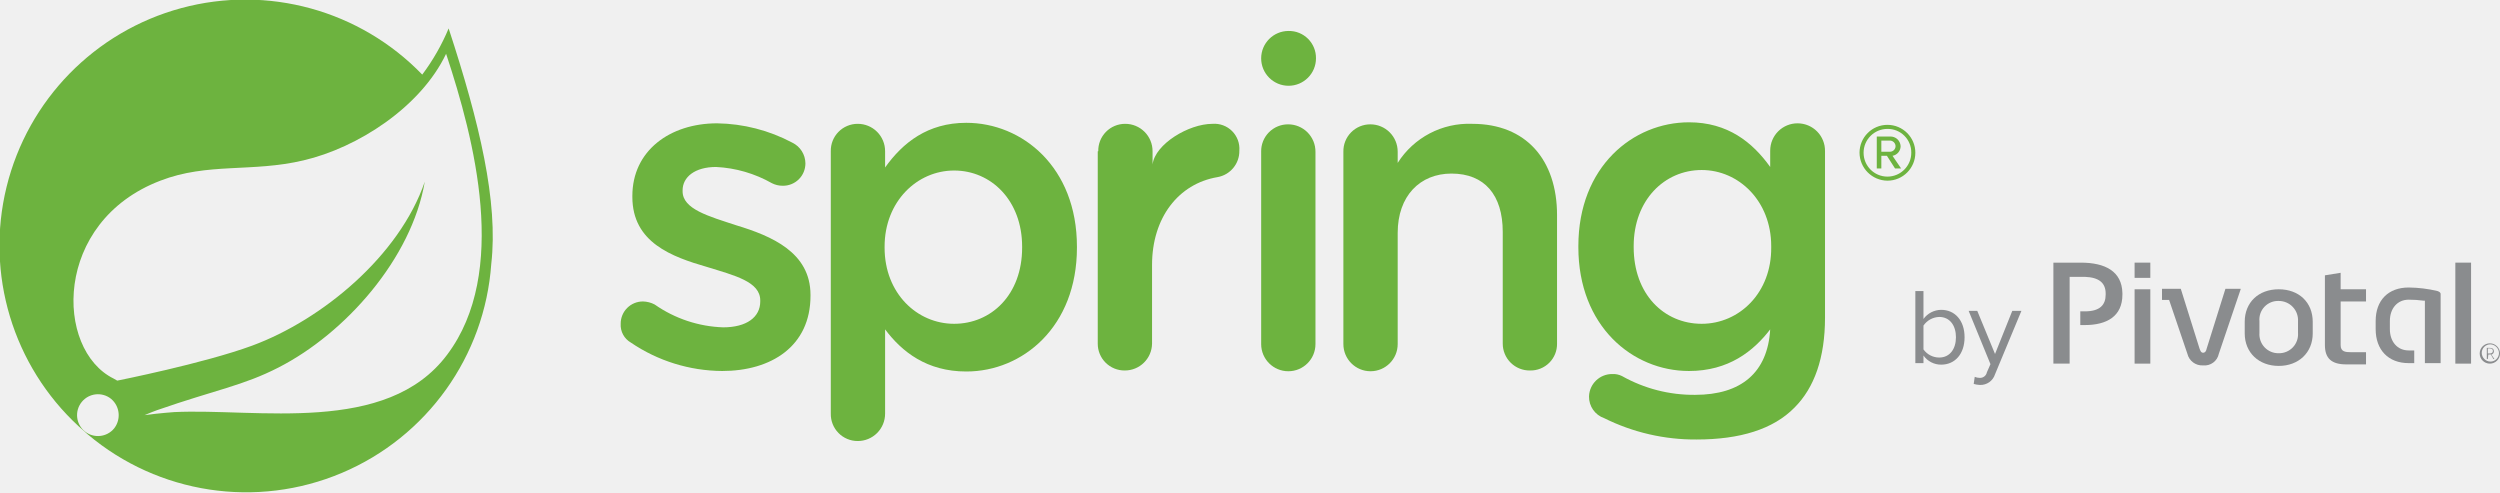
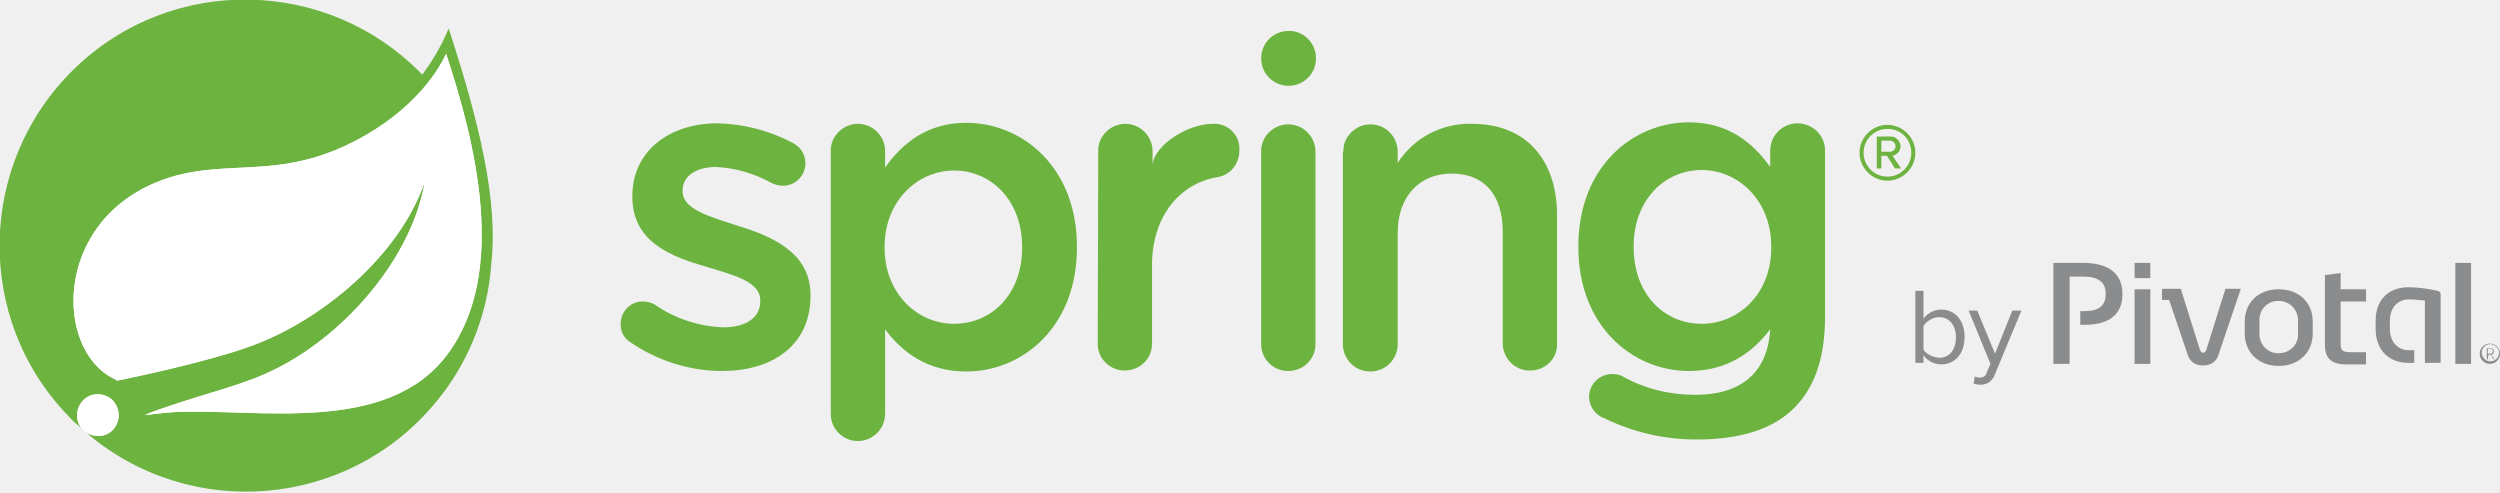
- <svg xmlns="http://www.w3.org/2000/svg" viewBox="0 0 492.6 97">
-   <defs>
-     <style>.cls-1{fill:#6db33f;}.cls-2{fill:#8a8c8e;}</style>
-   </defs>
-   <g id="Layer_2" data-name="Layer 2">
+ <svg xmlns="http://www.w3.org/2000/svg" version="1.1" id="Layer_1" x="0px" y="0px" viewBox="0 0 492.6 97" style="enable-background:new 0 0 492.6 97;" xml:space="preserve">
+   <style type="text/css">
+ 	.st0{fill:#6DB33F;}
+ 	.st1{fill:#8A8C8E;}
+ 	.st2{fill:#FFFFFF;}
+ </style>
+   <g id="Layer_2_1_">
    <g id="logos">
-       <path class="cls-1" d="M88.4,5.6a42.32,42.32,0,0,1-5.2,9.1A48.46,48.46,0,1,0,15.5,84l1.8,1.6A48.41,48.41,0,0,0,96.8,52C98.2,39.8,94.5,24.2,88.4,5.6ZM22.5,84.4a4.12,4.12,0,1,1-.6-5.8A4.21,4.21,0,0,1,22.5,84.4ZM88.1,69.9C76.2,85.8,50.6,80.4,34.3,81.2c0,0-2.9.2-5.8.6,0,0,1.1-.5,2.5-1,11.5-4,16.9-4.8,23.9-8.4C68,65.7,81.1,51,83.7,35.8c-5,14.6-20.2,27.2-34,32.3C40.2,71.6,23.1,75,23.1,75l-.7-.4c-11.6-5.7-12-30.9,9.2-39,9.3-3.6,18.1-1.6,28.2-4,10.7-2.5,23.1-10.5,28.1-21C93.5,27.5,100.3,53.7,88.1,69.9Z" />
-       <path class="cls-1" d="M124.3,67.5a4,4,0,0,1-2-3.7,4.37,4.37,0,0,1,4.4-4.4,5.19,5.19,0,0,1,2.3.6,25,25,0,0,0,13.5,4.5c4.6,0,7.3-2,7.3-5.1v-.2c0-3.7-5-4.9-10.5-6.6-6.9-2-14.7-4.8-14.7-13.8v-.2c0-8.9,7.4-14.3,16.7-14.3a32.56,32.56,0,0,1,14.8,3.8,4.58,4.58,0,0,1,2.6,4.1,4.4,4.4,0,0,1-4.5,4.4,4.65,4.65,0,0,1-2.1-.5,24.79,24.79,0,0,0-11-3.2c-4.2,0-6.6,2-6.6,4.6v.2c0,3.5,5.1,4.9,10.6,6.7,6.9,2.1,14.6,5.3,14.6,13.7v.2c0,9.9-7.7,14.8-17.4,14.8A32.36,32.36,0,0,1,124.3,67.5Z" />
-       <path class="cls-1" d="M163.7,29.8a5.29,5.29,0,0,1,5.3-5.4,5.38,5.38,0,0,1,5.4,5.4V33c3.5-4.9,8.4-8.8,16-8.8,11,0,21.8,8.7,21.8,24.4v.2c0,15.6-10.7,24.4-21.8,24.4-7.8,0-12.7-3.9-16-8.3V81.5a5.38,5.38,0,0,1-5.4,5.4,5.29,5.29,0,0,1-5.3-5.4Zm37.7,19v-.2c0-9.1-6.1-15-13.4-15s-13.7,6.1-13.7,15v.2c0,9,6.4,15,13.7,15S201.4,58.1,201.4,48.8Z" />
-       <path class="cls-1" d="M216.4,29.8a5.29,5.29,0,0,1,5.3-5.4,5.38,5.38,0,0,1,5.4,5.4v2.6c.5-4,7.1-8,11.8-8a4.93,4.93,0,0,1,5.3,5.3,5.2,5.2,0,0,1-4.3,5.2c-7.7,1.3-12.9,8-12.9,17.3V67.7a5.36,5.36,0,0,1-5.4,5.3,5.27,5.27,0,0,1-5.3-5.3V29.8Z" />
-       <path class="cls-1" d="M248.5,29.9a5.29,5.29,0,0,1,5.3-5.4,5.38,5.38,0,0,1,5.4,5.4V67.8a5.35,5.35,0,0,1-10.7,0Z" />
-       <path class="cls-1" d="M264.7,29.9a5.29,5.29,0,0,1,5.3-5.4,5.38,5.38,0,0,1,5.4,5.4v2.2a16.6,16.6,0,0,1,14.7-7.7c10.6,0,16.7,7.1,16.7,18V67.7a5.21,5.21,0,0,1-5.3,5.3,5.29,5.29,0,0,1-5.4-5.3v-22c0-7.3-3.6-11.5-10.1-11.5-6.2,0-10.6,4.4-10.6,11.7V67.8a5.35,5.35,0,0,1-10.7,0V29.9Z" />
-       <path class="cls-1" d="M354.2,24.3a5.38,5.38,0,0,0-5.4,5.4v3.2c-3.5-4.9-8.4-8.8-16-8.8-11,0-21.8,8.7-21.8,24.4v.2c0,15.6,10.7,24.4,21.8,24.4,7.8,0,12.7-3.9,16-8.2-.5,8.5-5.7,12.9-14.8,12.9a28.83,28.83,0,0,1-14.4-3.7,3.81,3.81,0,0,0-1.9-.4,4.55,4.55,0,0,0-4.6,4.4,4.45,4.45,0,0,0,3,4.3,40.23,40.23,0,0,0,18.2,4.2c8.5,0,15.1-2,19.3-6.3,3.9-3.9,6-9.8,6-17.7V29.8A5.4,5.4,0,0,0,354.2,24.3ZM335.3,63.8c-7.4,0-13.4-5.8-13.4-15.1v-.2c0-9.1,6.1-15,13.4-15s13.7,6.1,13.7,15v.2C349.1,57.7,342.7,63.8,335.3,63.8Z" />
-       <path class="cls-1" d="M259.3,11.5a5.4,5.4,0,1,1-5.4-5.4A5.31,5.31,0,0,1,259.3,11.5Z" />
-       <path class="cls-1" d="M371.9,35.6a5.55,5.55,0,0,1-5.5-5.5,5.5,5.5,0,1,1,5.5,5.5Zm0-10.2a4.7,4.7,0,1,0,4.7,4.7A4.63,4.63,0,0,0,371.9,25.4Zm1.5,7.8-1.6-2.5h-1.1v2.5h-.9V26.9h2.6a2,2,0,0,1,2.1,1.9,1.93,1.93,0,0,1-1.6,1.9l1.7,2.5Zm-1.1-5.5h-1.6v2.2h1.7a1.11,1.11,0,0,0,1.1-1.1A1.13,1.13,0,0,0,372.3,27.7Z" />
-       <path class="cls-2" d="M423.7,54.75h-3.1v-3h3.1Zm0,16.9h-3.1V57h3.1Z" />
-       <path class="cls-2" d="M441.5,57l-4.3,12.7a2.88,2.88,0,0,1-3.1,2.3,3,3,0,0,1-3.1-2.3l-3.6-10.6H426v-2.2h3.7l3.7,11.8c.2.5.3.8.7.8s.6-.3.7-.8l3.7-11.8h3V57Z" />
-       <path class="cls-2" d="M449,57c4,0,6.7,2.6,6.7,6.4v2.3c0,3.8-2.8,6.4-6.7,6.4s-6.7-2.6-6.7-6.4v-2.3c0-3.8,2.7-6.4,6.7-6.4m0,12.6a3.73,3.73,0,0,0,3.8-4v-2.3a3.78,3.78,0,0,0-3.8-4,3.67,3.67,0,0,0-3.8,4v2.3a3.73,3.73,0,0,0,3.8,4" />
-       <path class="cls-2" d="M480.3,57.35a25.41,25.41,0,0,0-5.7-.7c-4,0-6.5,2.5-6.5,6.6v1.6c0,4.1,2.5,6.7,6.5,6.7h1.1v-2.5h-1.1c-2.2,0-3.7-1.7-3.7-4.2v-1.6c0-2.5,1.5-4.2,3.7-4.2a22.33,22.33,0,0,1,3,.2h.2v12.3h3.1V57.85c-.1-.2-.1-.3-.6-.5" />
-       <rect class="cls-2" x="483.8" y="51.75" width="3.1" height="19.9" />
-       <path class="cls-2" d="M410,51.75h-5.4v19.9h3.2V54.55h3c2.8.1,4.1,1.2,4.1,3.3v.2c0,2-1.1,3.3-4.1,3.3h-.9v2.7h.9c4.3,0,7.4-1.7,7.4-6v-.3c-.1-4.3-3.4-6-8.2-6" />
-       <path class="cls-2" d="M461.2,53.75V57h5v2.4h-5V68c0,1.3.9,1.4,2.1,1.4h2.9v2.4h-3.9c-2.9,0-4.2-1.2-4.2-3.8V54.25Z" />
-       <path class="cls-2" d="M488.6,69.65a2,2,0,1,1,2,2A2,2,0,0,1,488.6,69.65Zm2.1-1.8a1.69,1.69,0,0,0-1.7,1.7,1.75,1.75,0,0,0,1.7,1.7,1.69,1.69,0,0,0,1.7-1.7A1.75,1.75,0,0,0,490.7,67.85Zm-.5,2.9H490v-2.2h.6c.6,0,.8.3.8.7a.63.63,0,0,1-.5.6l.6.9h-.2l-.5-.9h-.5l-.1.9Zm.4-1.1c.4,0,.6-.2.6-.5s-.2-.5-.6-.5h-.4v1Z" />
-       <path class="cls-2" d="M377.4,71.65V57.35H379v5.5a4.36,4.36,0,0,1,3.5-1.8c2.7,0,4.6,2.1,4.6,5.4s-1.9,5.4-4.6,5.4a4.22,4.22,0,0,1-3.5-1.8v1.5h-1.6Zm4.7-1.2c2.1,0,3.3-1.7,3.3-4s-1.2-4-3.3-4a3.91,3.91,0,0,0-3.1,1.7v4.7A3.82,3.82,0,0,0,382.1,70.45Z" />
-       <path class="cls-2" d="M389.1,74.25a2.39,2.39,0,0,0,.9.2,1.37,1.37,0,0,0,1.5-1.1l.7-1.6-4.3-10.5h1.7l3.5,8.5,3.4-8.5h1.8l-5.2,12.5a3,3,0,0,1-3,2.1,5,5,0,0,1-1.2-.2Z" />
+       <path class="st0" d="M88.4,5.6c-1.3,3.2-3.1,6.3-5.2,9.1C64.6-4.5,33.9-5.1,14.7,13.5s-19.8,49.3-1.2,68.5c0.6,0.7,1.3,1.3,2,1.9    l1.8,1.6c20.4,17.2,51,14.6,68.2-5.8C92.1,72,96.1,62.2,96.8,52C98.2,39.8,94.5,24.2,88.4,5.6z M22.5,84.4c-1.4,1.8-4,2-5.8,0.6    c-1.8-1.4-2-4-0.6-5.8c1.4-1.8,4-2,5.8-0.6C23.6,80.1,23.9,82.6,22.5,84.4z M88.1,69.9C76.2,85.8,50.6,80.4,34.3,81.2    c0,0-2.9,0.2-5.8,0.6c0,0,1.1-0.5,2.5-1c11.5-4,16.9-4.8,23.9-8.4C68,65.7,81.1,51,83.7,35.8c-5,14.6-20.2,27.2-34,32.3    C40.2,71.6,23.1,75,23.1,75l-0.7-0.4c-11.6-5.7-12-30.9,9.2-39c9.3-3.6,18.1-1.6,28.2-4c10.7-2.5,23.1-10.5,28.1-21    C93.5,27.5,100.3,53.7,88.1,69.9z" />
+       <path class="st0" d="M124.3,67.5c-1.3-0.8-2.1-2.2-2-3.7c0-2.4,1.9-4.4,4.3-4.4c0,0,0,0,0.1,0c0.8,0,1.6,0.2,2.3,0.6    c4,2.8,8.7,4.3,13.5,4.5c4.6,0,7.3-2,7.3-5.1v-0.2c0-3.7-5-4.9-10.5-6.6c-6.9-2-14.7-4.8-14.7-13.8v-0.2c0-8.9,7.4-14.3,16.7-14.3    c5.2,0.1,10.2,1.4,14.8,3.8c1.6,0.8,2.6,2.3,2.6,4.1c0,2.4-2,4.4-4.4,4.4c0,0-0.1,0-0.1,0c-0.7,0-1.4-0.2-2.1-0.5    c-3.4-1.9-7.1-3-11-3.2c-4.2,0-6.6,2-6.6,4.6v0.2c0,3.5,5.1,4.9,10.6,6.7c6.9,2.1,14.6,5.3,14.6,13.7v0.2    c0,9.9-7.7,14.8-17.4,14.8C135.9,73.1,129.6,71.1,124.3,67.5z" />
+       <path class="st0" d="M163.7,29.8c-0.1-2.9,2.3-5.3,5.2-5.4c0,0,0.1,0,0.1,0c3,0,5.4,2.4,5.4,5.4c0,0,0,0,0,0V33    c3.5-4.9,8.4-8.8,16-8.8c11,0,21.8,8.7,21.8,24.4v0.2c0,15.6-10.7,24.4-21.8,24.4c-7.8,0-12.7-3.9-16-8.3v16.6    c0,3-2.4,5.4-5.4,5.4c0,0,0,0,0,0c-2.9,0-5.3-2.4-5.3-5.3c0,0,0-0.1,0-0.1V29.8z M201.4,48.8v-0.2c0-9.1-6.1-15-13.4-15    s-13.7,6.1-13.7,15v0.2c0,9,6.4,15,13.7,15S201.4,58.1,201.4,48.8z" />
+       <path class="st0" d="M216.4,29.8c-0.1-2.9,2.3-5.3,5.2-5.4c0,0,0.1,0,0.1,0c3,0,5.4,2.4,5.4,5.4c0,0,0,0,0,0v2.6    c0.5-4,7.1-8,11.8-8c2.7-0.2,5.1,1.8,5.3,4.5c0,0.3,0,0.5,0,0.8c0,2.6-1.8,4.8-4.3,5.2c-7.7,1.3-12.9,8-12.9,17.3v15.5    c0,3-2.4,5.3-5.4,5.3c-2.9,0-5.3-2.3-5.3-5.2c0,0,0,0,0-0.1L216.4,29.8L216.4,29.8z" />
+       <path class="st0" d="M248.5,29.9c-0.1-2.9,2.3-5.3,5.2-5.4c0,0,0.1,0,0.1,0c3,0,5.4,2.4,5.4,5.4c0,0,0,0,0,0v37.9    c0,3-2.4,5.3-5.4,5.3c-3,0-5.3-2.4-5.3-5.3L248.5,29.9z" />
+       <path class="st0" d="M264.7,29.9c-0.1-2.9,2.3-5.3,5.2-5.4c0,0,0.1,0,0.1,0c3,0,5.4,2.4,5.4,5.4c0,0,0,0,0,0v2.2    c3.2-5,8.8-7.9,14.7-7.7c10.6,0,16.7,7.1,16.7,18v25.3c0.1,2.9-2.2,5.2-5.1,5.3c-0.1,0-0.1,0-0.2,0c-2.9,0.1-5.3-2.3-5.4-5.2    c0,0,0-0.1,0-0.1v-22c0-7.3-3.6-11.5-10.1-11.5c-6.2,0-10.6,4.4-10.6,11.7v21.9c0,3-2.4,5.4-5.4,5.4s-5.4-2.4-5.4-5.4V29.9z" />
+       <path class="st0" d="M354.2,24.3c-3,0-5.4,2.4-5.4,5.4c0,0,0,0,0,0v3.2c-3.5-4.9-8.4-8.8-16-8.8c-11,0-21.8,8.7-21.8,24.4v0.2    c0,15.6,10.7,24.4,21.8,24.4c7.8,0,12.7-3.9,16-8.2c-0.5,8.5-5.7,12.9-14.8,12.9c-5,0-10-1.2-14.4-3.7c-0.6-0.3-1.2-0.4-1.9-0.4    c-2.5,0-4.5,1.9-4.6,4.4c0,1.9,1.2,3.7,3,4.3c5.7,2.8,11.9,4.2,18.2,4.2c8.5,0,15.1-2,19.3-6.3c3.9-3.9,6-9.8,6-17.7V29.8    c0.1-3-2.3-5.4-5.3-5.5C354.3,24.3,354.2,24.3,354.2,24.3z M335.3,63.8c-7.4,0-13.4-5.8-13.4-15.1v-0.2c0-9.1,6.1-15,13.4-15    s13.7,6.1,13.7,15v0.2C349.1,57.7,342.7,63.8,335.3,63.8z" />
+       <path class="st0" d="M259.3,11.5c0,3-2.4,5.4-5.4,5.4c-3,0-5.4-2.4-5.4-5.4s2.4-5.4,5.4-5.4l0,0c2.9-0.1,5.3,2.3,5.4,5.2    C259.3,11.4,259.3,11.4,259.3,11.5z" />
+       <path class="st0" d="M371.9,35.6c-3,0-5.5-2.5-5.5-5.5c0-3,2.5-5.5,5.5-5.5s5.5,2.5,5.5,5.5S374.9,35.6,371.9,35.6z M371.9,25.4    c-2.6,0-4.7,2.1-4.7,4.7s2.1,4.7,4.7,4.7c2.6,0,4.7-2.1,4.7-4.7c0-2.6-2-4.7-4.6-4.7C372,25.4,371.9,25.4,371.9,25.4z M373.4,33.2    l-1.6-2.5h-1.1v2.5h-0.9v-6.3h2.6c1.1-0.1,2,0.8,2.1,1.9c0,0,0,0,0,0c0,0.9-0.7,1.7-1.6,1.9l1.7,2.5H373.4z M372.3,27.7h-1.6v2.2    h1.7c0.6,0,1.1-0.5,1.1-1.1C373.5,28.2,373,27.7,372.3,27.7C372.3,27.7,372.3,27.7,372.3,27.7z" />
+       <path class="st1" d="M423.7,54.8h-3.1v-3h3.1V54.8z M423.7,71.7h-3.1V57h3.1V71.7z" />
+       <path class="st1" d="M441.5,57l-4.3,12.7c-0.3,1.4-1.6,2.4-3.1,2.3c-1.5,0.1-2.8-0.9-3.1-2.3l-3.6-10.6H426v-2.2h3.7l3.7,11.8    c0.2,0.5,0.3,0.8,0.7,0.8s0.6-0.3,0.7-0.8l3.7-11.8h3L441.5,57L441.5,57z" />
+       <path class="st1" d="M449,57c4,0,6.7,2.6,6.7,6.4v2.3c0,3.8-2.8,6.4-6.7,6.4s-6.7-2.6-6.7-6.4v-2.3C442.3,59.6,445,57,449,57     M449,69.6c2.1,0,3.8-1.6,3.8-3.6c0-0.1,0-0.2,0-0.4v-2.3c0.1-2.1-1.5-3.9-3.6-4c-0.1,0-0.2,0-0.2,0c-2-0.1-3.7,1.5-3.8,3.5    c0,0.2,0,0.3,0,0.5v2.3c-0.1,2.1,1.4,3.8,3.4,4C448.8,69.6,448.9,69.6,449,69.6" />
+       <path class="st1" d="M480.3,57.3c-1.9-0.4-3.8-0.7-5.7-0.7c-4,0-6.5,2.5-6.5,6.6v1.6c0,4.1,2.5,6.7,6.5,6.7h1.1V69h-1.1    c-2.2,0-3.7-1.7-3.7-4.2v-1.6c0-2.5,1.5-4.2,3.7-4.2c1,0,2,0.1,3,0.2h0.2v12.3h3.1V57.8C480.8,57.6,480.8,57.5,480.3,57.3" />
+       <rect x="483.8" y="51.8" class="st1" width="3.1" height="19.9" />
+       <path class="st1" d="M410,51.8h-5.4v19.9h3.2V54.5h3c2.8,0.1,4.1,1.2,4.1,3.3V58c0,2-1.1,3.3-4.1,3.3h-0.9V64h0.9    c4.3,0,7.4-1.7,7.4-6v-0.3C418.1,53.4,414.8,51.7,410,51.8" />
+       <path class="st1" d="M461.2,53.8V57h5v2.4h-5V68c0,1.3,0.9,1.4,2.1,1.4h2.9v2.4h-3.9c-2.9,0-4.2-1.2-4.2-3.8V54.2L461.2,53.8z" />
+       <path class="st1" d="M488.6,69.7c0-1.1,0.9-2,2-2s2,0.9,2,2s-0.9,2-2,2S488.6,70.8,488.6,69.7z M490.7,67.8    c-0.9,0-1.7,0.7-1.7,1.7c0,0,0,0,0,0c0,0.9,0.8,1.7,1.7,1.7c0.9,0,1.7-0.7,1.7-1.7c0,0,0,0,0,0C492.4,68.6,491.6,67.9,490.7,67.8z     M490.2,70.8H490v-2.2h0.6c0.6,0,0.8,0.3,0.8,0.7c0,0.3-0.2,0.5-0.5,0.6l0.6,0.9h-0.2l-0.5-0.9h-0.5L490.2,70.8L490.2,70.8z     M490.6,69.7c0.4,0,0.6-0.2,0.6-0.5s-0.2-0.5-0.6-0.5h-0.4v1H490.6z" />
+       <path class="st1" d="M377.4,71.7V57.3h1.6v5.5c0.8-1.1,2.1-1.8,3.5-1.8c2.7,0,4.6,2.1,4.6,5.4c0,3.3-1.9,5.4-4.6,5.4    c-1.4,0-2.7-0.7-3.5-1.8v1.5h-1.6V71.7z M382.1,70.5c2.1,0,3.3-1.7,3.3-4s-1.2-4-3.3-4c-1.2,0-2.4,0.7-3.1,1.7v4.7    C379.7,69.9,380.9,70.4,382.1,70.5z" />
+       <path class="st1" d="M389.1,74.2c0.3,0.1,0.6,0.2,0.9,0.2c0.7,0.1,1.4-0.4,1.5-1.1l0.7-1.6l-4.3-10.5h1.7l3.5,8.5l3.4-8.5h1.8    l-5.2,12.5c-0.4,1.3-1.6,2.2-3,2.1c-0.4,0-0.8-0.1-1.2-0.2L389.1,74.2z" />
    </g>
  </g>
+   <path class="st2" d="M88.1,69.9C76.2,85.8,50.6,80.4,34.3,81.2c0,0-2.9,0.2-5.8,0.6c0,0,1.1-0.5,2.5-1c11.5-4,16.9-4.8,23.9-8.4  C68,65.7,81.1,51,83.7,35.8c-5,14.6-20.2,27.2-34,32.3C40.2,71.6,23.1,75,23.1,75l-0.7-0.4c-11.6-5.7-12-30.9,9.2-39  c9.3-3.6,18.1-1.6,28.2-4c10.7-2.5,23.1-10.5,28.1-21C93.5,27.5,100.3,53.7,88.1,69.9z" />
+   <path class="st2" d="M22.5,84.4c-1.4,1.8-4,2-5.8,0.6c-1.8-1.4-2-4-0.6-5.8c1.4-1.8,4-2,5.8-0.6C23.6,80.1,23.9,82.6,22.5,84.4z" />
</svg>
